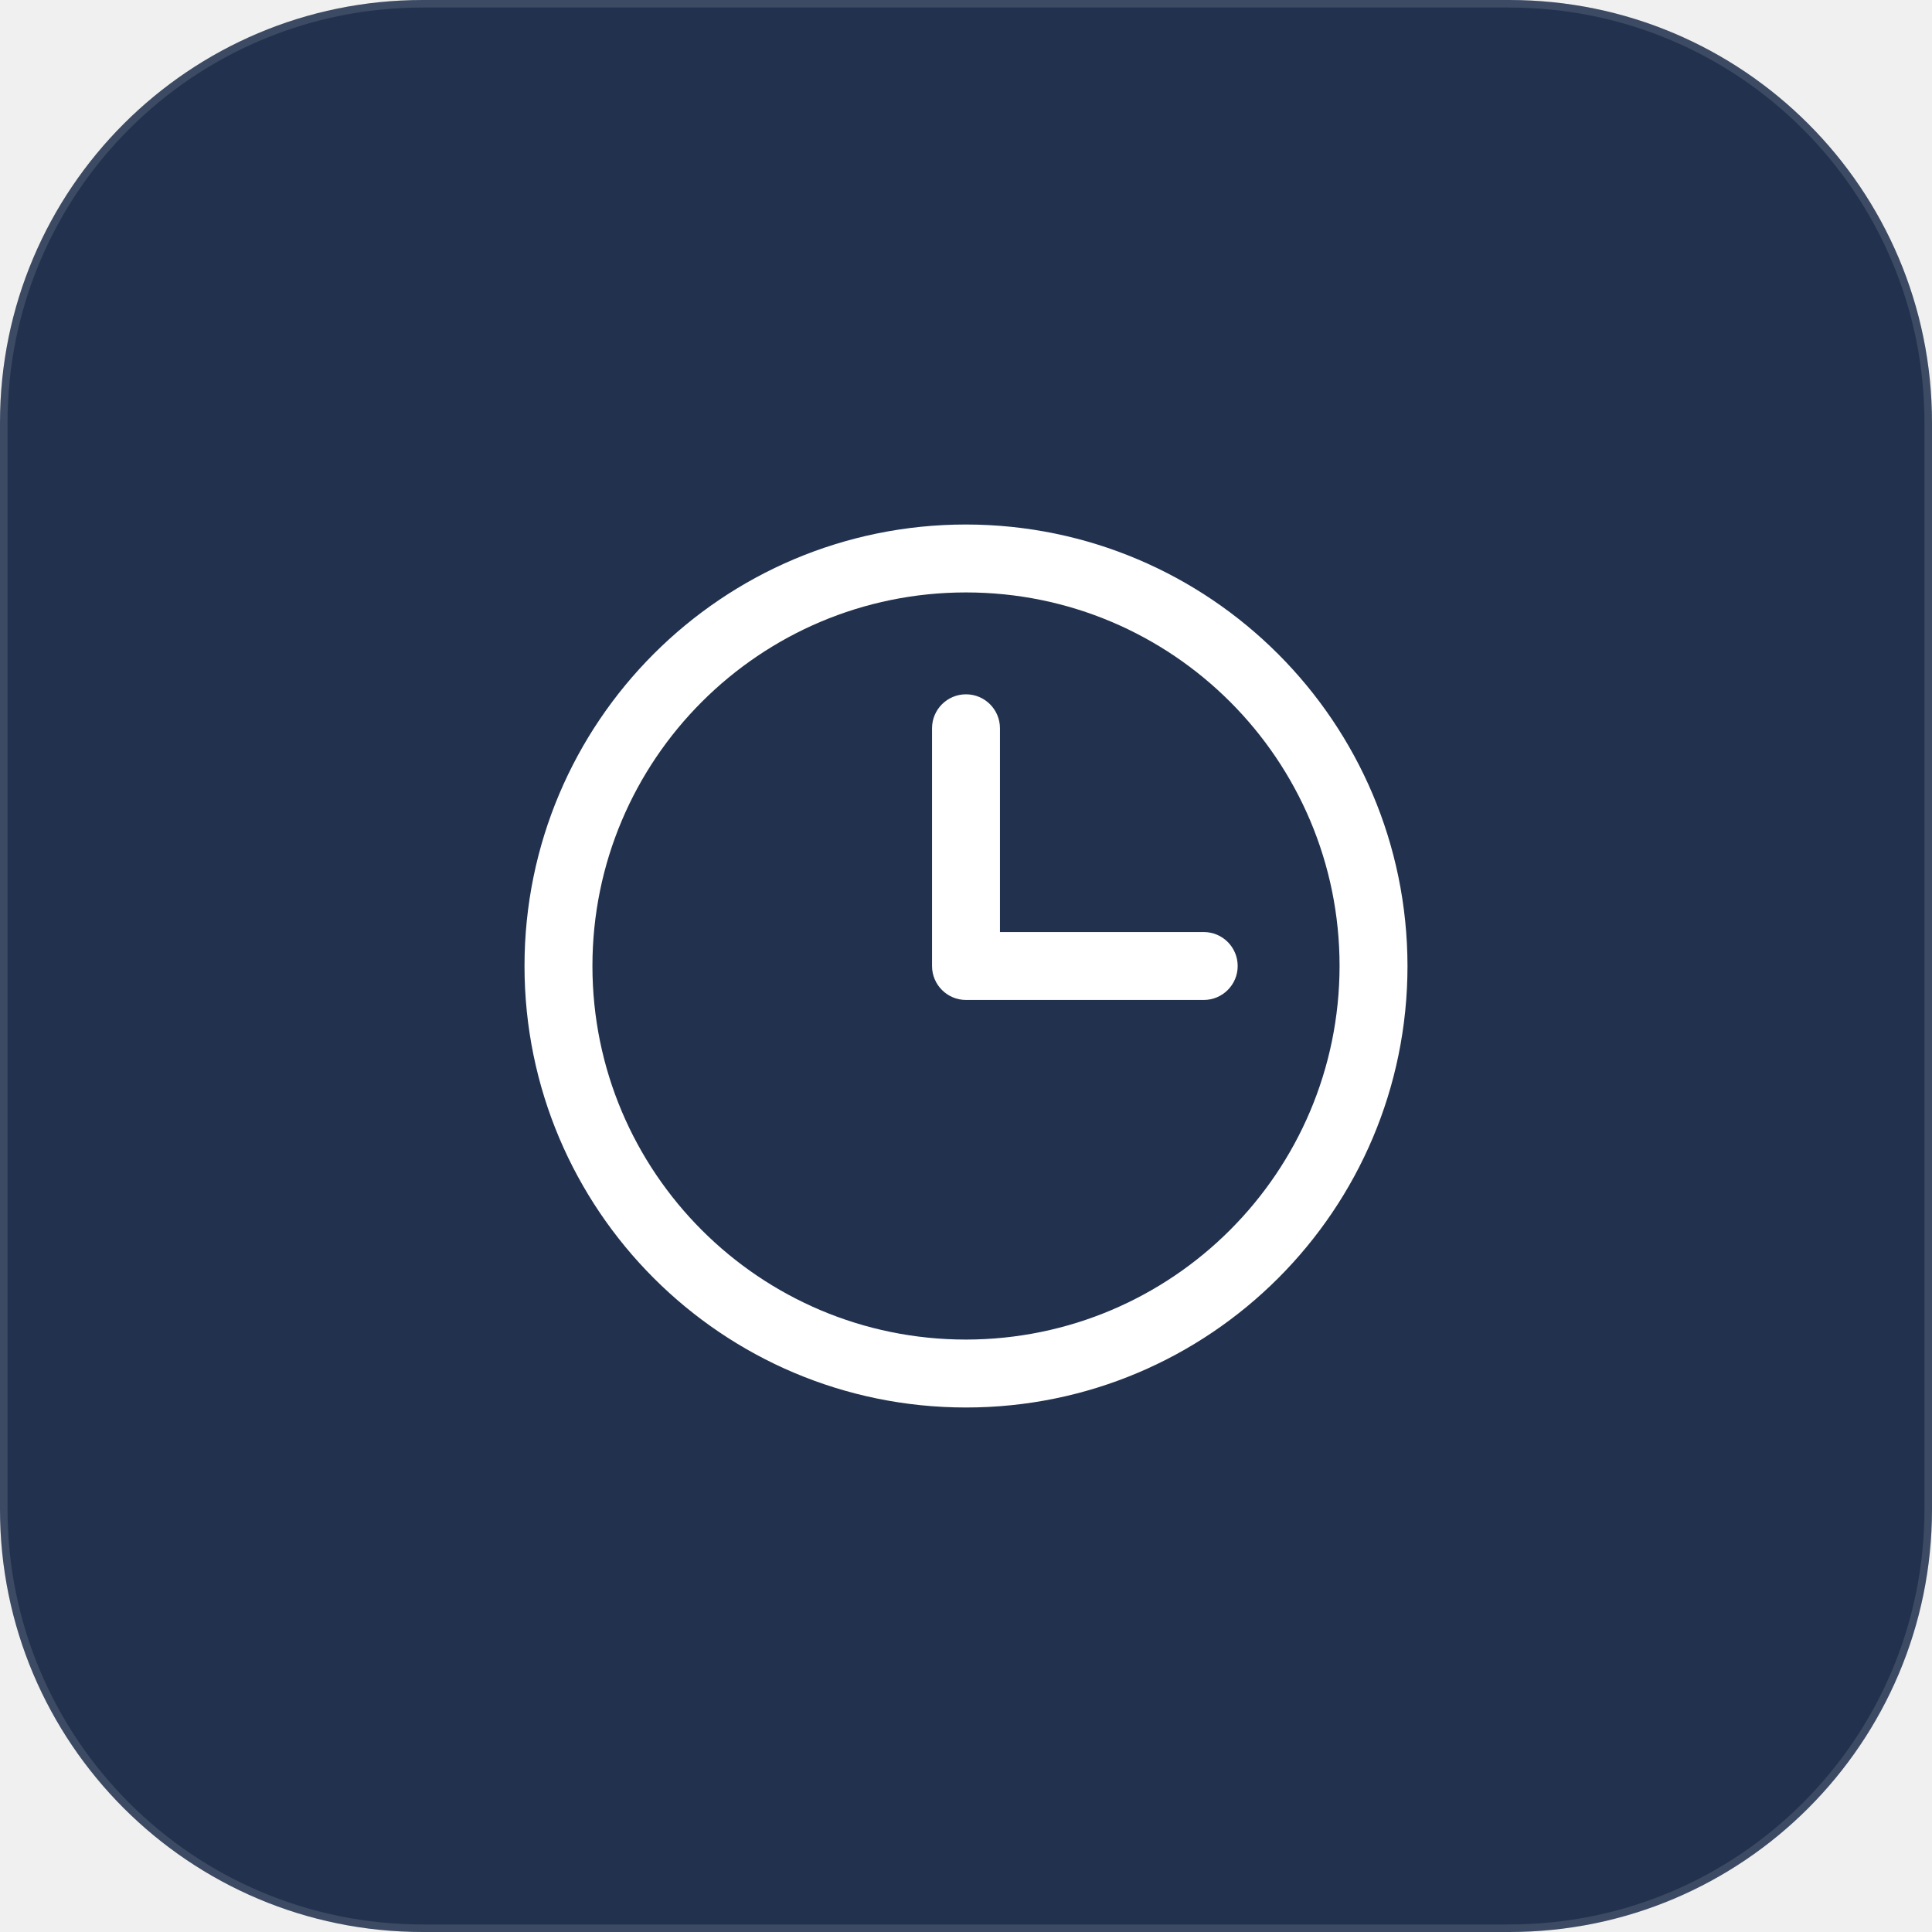
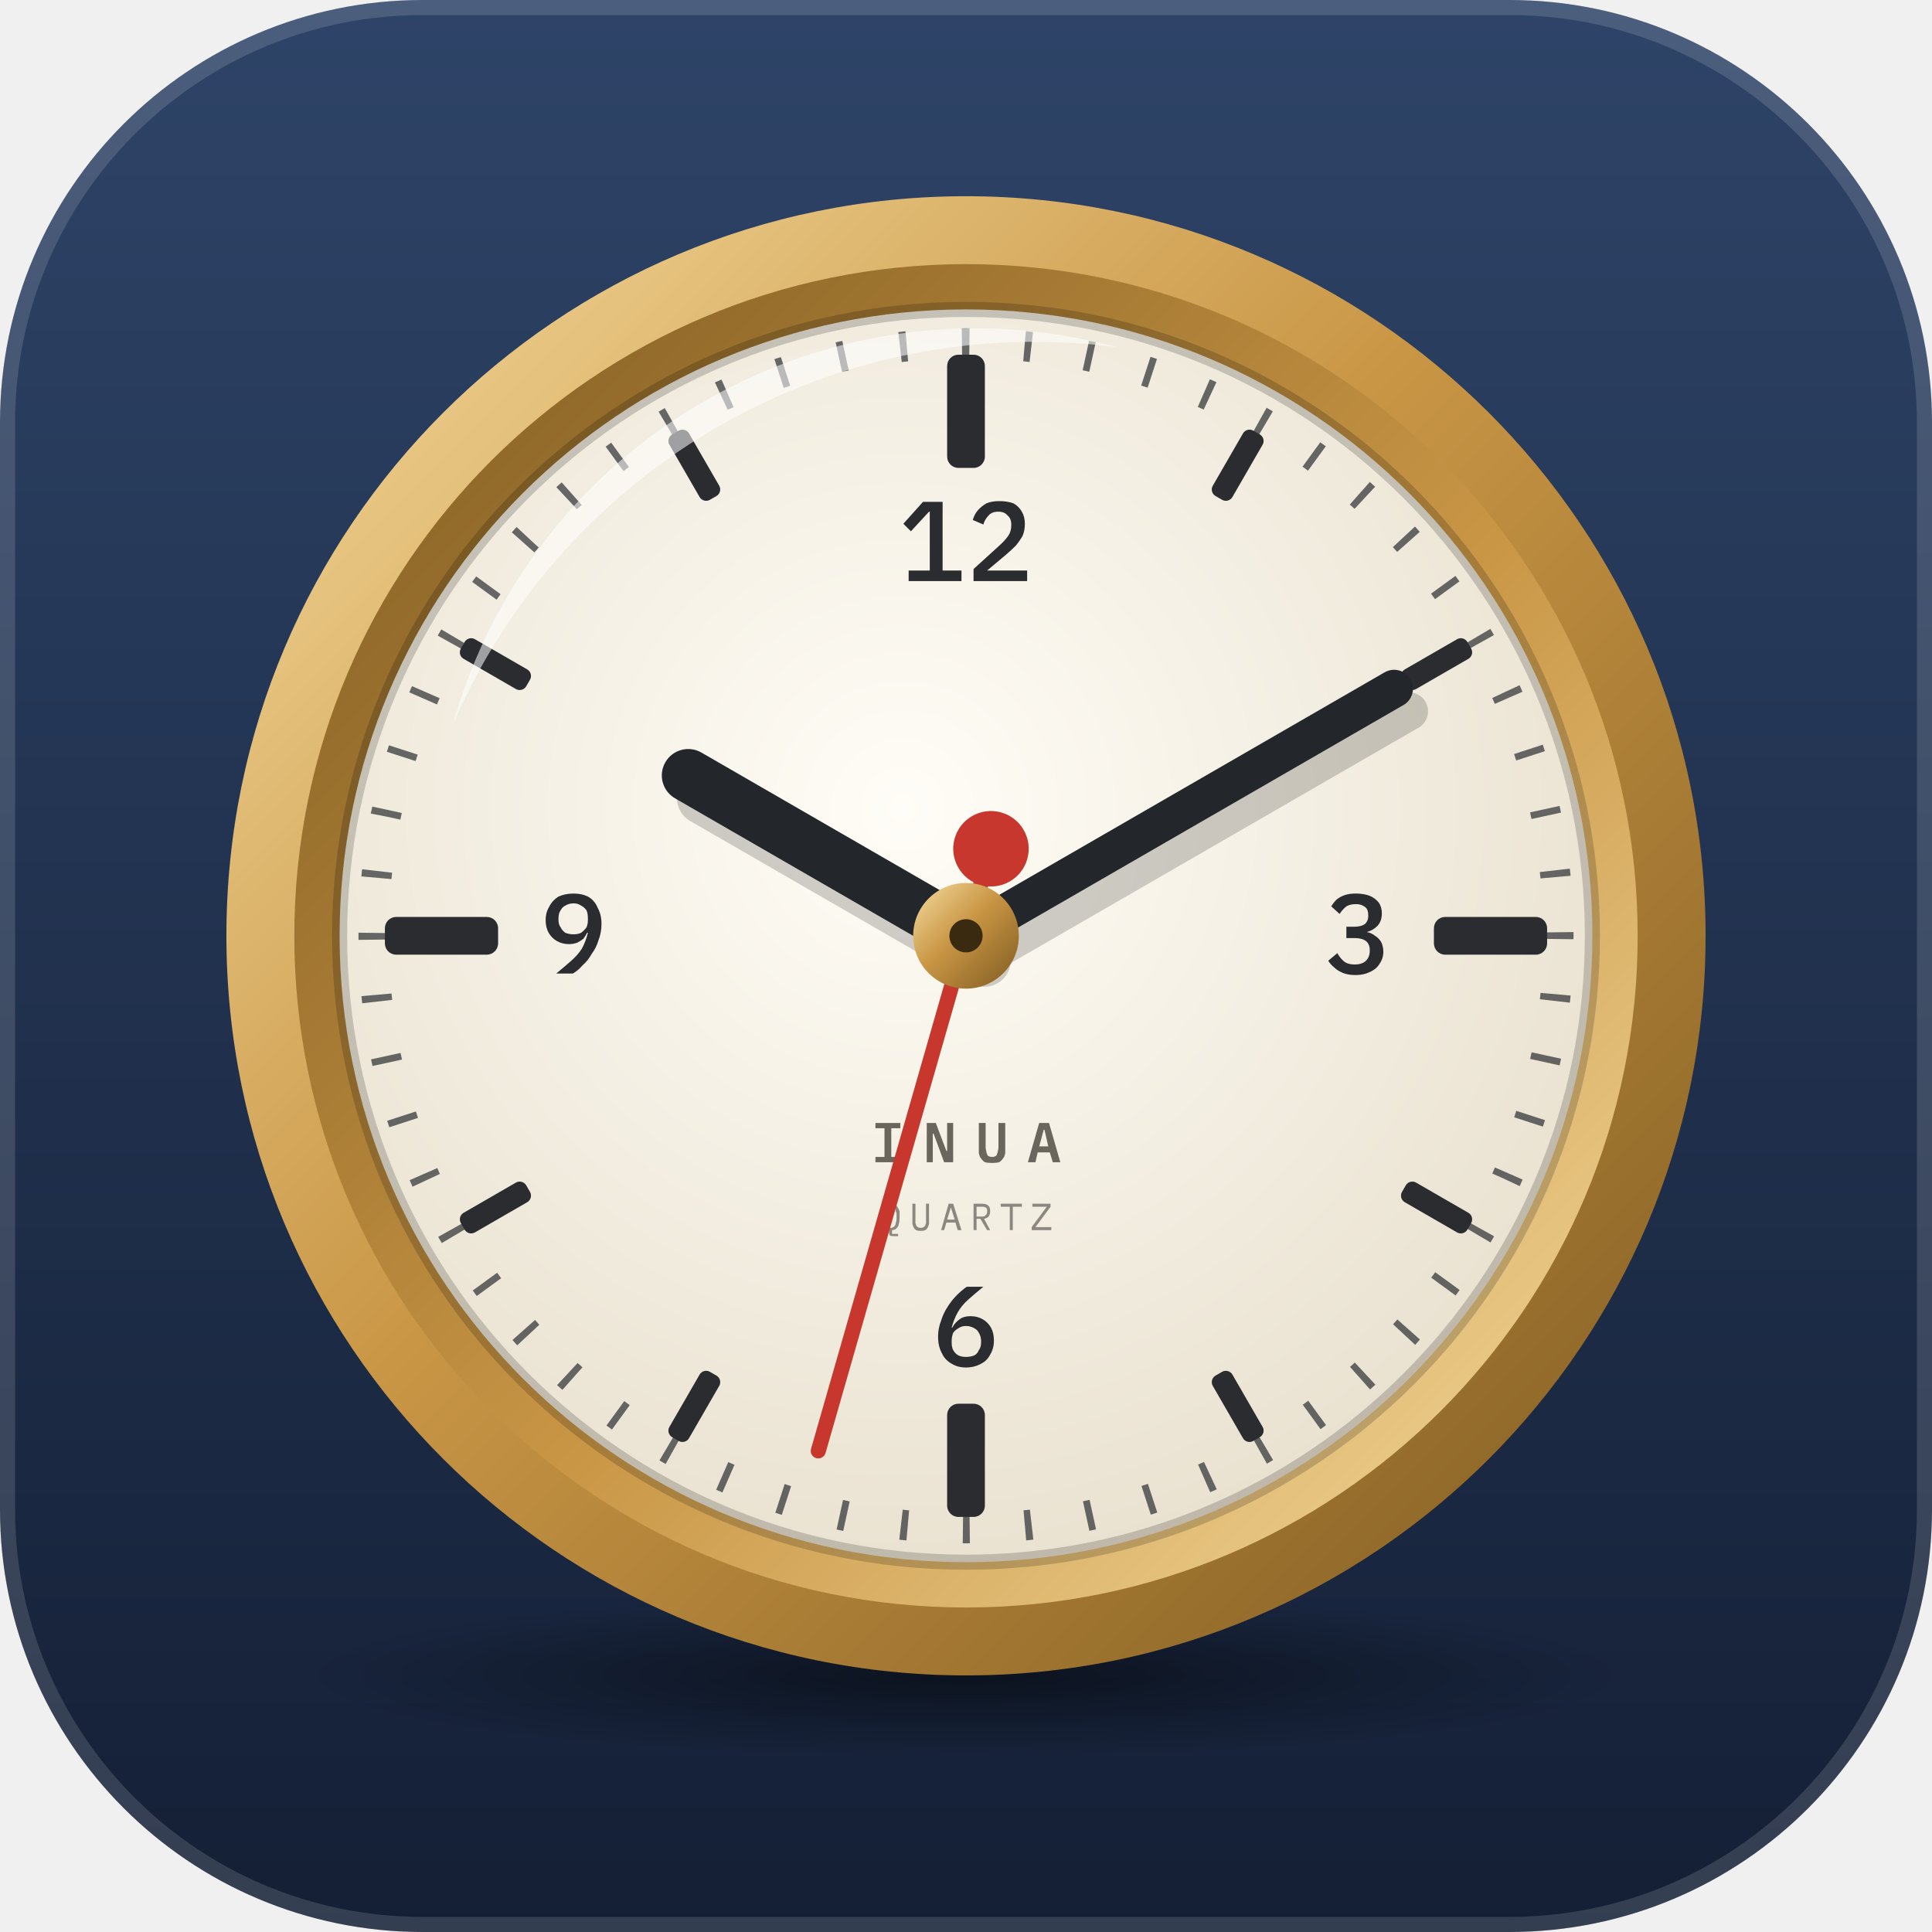
<svg xmlns="http://www.w3.org/2000/svg" viewBox="0 0 256 256">
-   <rect width="256" height="256" rx="56" fill="#22324E" />
-   <rect x="0.5" y="0.5" width="255" height="255" rx="55.5" fill="none" stroke="#ffffff" stroke-opacity="0.12" />
-   <g transform="translate(56 56) scale(0.5625)" fill="#ffffff">
-     <path d="M128,24A104,104,0,1,0,232,128,104.11,104.11,0,0,0,128,24Zm0,192a88,88,0,1,1,88-88A88.1,88.1,0,0,1,128,216Zm64-88a8,8,0,0,1-8,8H128a8,8,0,0,1-8-8V72a8,8,0,0,1,16,0v48h48A8,8,0,0,1,192,128Z" />
+   <defs>
+     <linearGradient id="clock-l1" x1="0" y1="0" x2="0" y2="1">
+       <stop offset="0" stop-color="#2E4468" />
+       <stop offset="1" stop-color="#141F35" />
+     </linearGradient>
+     <radialGradient id="clock-r2" cx="0.5" cy="0.5" r="0.5">
+       <stop offset="0" stop-color="#000" stop-opacity="0.5" />
+       <stop offset="0.6" stop-color="#000" stop-opacity="0.18" />
+       <stop offset="1" stop-color="#000" stop-opacity="0" />
+     </radialGradient>
+     <linearGradient id="clock-l3" x1="0" y1="0" x2="1" y2="1">
+       <stop offset="0" stop-color="#F6DDA0" />
+       <stop offset="0.45" stop-color="#C99645" />
+       <stop offset="1" stop-color="#7E5A20" />
+     </linearGradient>
+     <linearGradient id="clock-l4" x1="1" y1="1" x2="0" y2="0">
+       <stop offset="0" stop-color="#F6DDA0" />
+       <stop offset="0.45" stop-color="#C99645" />
+       <stop offset="1" stop-color="#7E5A20" />
+     </linearGradient>
+     <radialGradient id="clock-r5" cx="0.45" cy="0.4" r="0.65">
+       <stop offset="0" stop-color="#FFFDF7" />
+       <stop offset="1" stop-color="#E8E0CE" />
+     </radialGradient>
+     <linearGradient id="clock-l6" x1="0" y1="0" x2="1" y2="1">
+       <stop offset="0" stop-color="#F6DDA0" />
+       <stop offset="0.45" stop-color="#C99645" />
+       <stop offset="1" stop-color="#7E5A20" />
+     </linearGradient>
+   </defs>
+   <rect x="0" y="0" width="256" height="256" rx="56" fill="url(#clock-l1)" />
+   <ellipse cx="128" cy="222" rx="88" ry="11" fill="url(#clock-r2)" />
+   <circle cx="128" cy="124" r="98" fill="url(#clock-l3)" />
+   <circle cx="128" cy="124" r="89" fill="url(#clock-l4)" />
+   <circle cx="128" cy="124" r="83" fill="url(#clock-r5)" />
+   <circle cx="128" cy="124" r="83" fill="none" stroke="#000" stroke-opacity="0.18" stroke-width="2" />
+   <circle cx="128" cy="124" r="78.5" fill="none" stroke="#2A2C30" stroke-width="4" stroke-dasharray="0.9 7.32" stroke-dashoffset="0.45" transform="rotate(-90 128 124)" opacity="0.7" />
+   <rect x="125.5" y="47" width="5" height="15" rx="1.5" fill="#2A2C30" transform="rotate(0 128 124)" />
+   <rect x="126.5" y="47" width="3" height="10" rx="1" fill="#2A2C30" transform="rotate(30 128 124)" />
+   <rect x="126.5" y="47" width="3" height="10" rx="1" fill="#2A2C30" transform="rotate(60 128 124)" />
+   <rect x="125.5" y="47" width="5" height="15" rx="1.5" fill="#2A2C30" transform="rotate(90 128 124)" />
+   <rect x="126.5" y="47" width="3" height="10" rx="1" fill="#2A2C30" transform="rotate(120 128 124)" />
+   <rect x="126.5" y="47" width="3" height="10" rx="1" fill="#2A2C30" transform="rotate(150 128 124)" />
+   <rect x="125.5" y="47" width="5" height="15" rx="1.5" fill="#2A2C30" transform="rotate(180 128 124)" />
+   <rect x="126.5" y="47" width="3" height="10" rx="1" fill="#2A2C30" transform="rotate(210 128 124)" />
+   <rect x="126.5" y="47" width="3" height="10" rx="1" fill="#2A2C30" transform="rotate(240 128 124)" />
+   <rect x="125.5" y="47" width="5" height="15" rx="1.5" fill="#2A2C30" transform="rotate(270 128 124)" />
+   <rect x="126.5" y="47" width="3" height="10" rx="1" fill="#2A2C30" transform="rotate(300 128 124)" />
+   <rect x="126.5" y="47" width="3" height="10" rx="1" fill="#2A2C30" transform="rotate(330 128 124)" />
+   <path d="m127.4 77l-7 0 0-1.4 2.8 0 0-7.8-.1 0-2.4 2.6-1-1 2.6-2.9 2.6 0 0 9.1 2.5 0zm8.7-1.4l0 1.4-7.1 0 0-1.6 3.3-3q.8-.7 1.3-1.4 .4-.6 .4-1.4l0-.1q0-.8-.5-1.2-.4-.5-1.2-.5-.9 0-1.3 .5-.5 .5-.7 1.2l-1.4-.6q.2-.7 .6-1.2 .5-.6 1.2-1 .7-.3 1.7-.3 1.1 0 1.9 .3 .7 .4 1.1 1.1 .4 .7 .4 1.6 0 .9-.3 1.6-.4 .7-.9 1.3-.6 .6-1.3 1.2l-2.5 2.1z" fill="#2A2C30" />
+   <path d="m178.4 122.8l1 0q1 0 1.5-.4 .4-.4 .4-1l0-.1q0-.8-.4-1.1-.5-.4-1.2-.4-.8 0-1.3 .3-.5 .4-.9 1l-1.1-1q.3-.5 .7-.9 .5-.4 1.1-.6 .6-.2 1.5-.2 1 0 1.8 .3 .7 .3 1.2 .9 .4 .6 .4 1.4 0 1.1-.6 1.7-.6 .6-1.4 .8l0 0q.6 .1 1.1 .5 .5 .3 .8 .8 .3 .6 .3 1.3 0 .9-.5 1.6-.4 .7-1.3 1.1-.8 .4-1.9 .4-1 0-1.7-.3-.7-.3-1.1-.7-.5-.4-.8-.9l1.2-1q.4 .7 .9 1.1 .5 .4 1.4 .4 1 0 1.5-.5 .5-.5 .5-1.3l0-.1q0-.8-.5-1.2-.5-.4-1.5-.4l-1.1 0z" fill="#2A2C30" />
+   <path d="m128 181.2q-1.1 0-1.9-.5-.9-.5-1.3-1.4-.5-.9-.5-2.2 0-1.1 .4-2.1 .3-1 .9-1.9 .5-.8 1.2-1.5 .6-.6 1.3-1.1l2.2 0q-1.1 .9-2 1.7-.9 .8-1.4 1.7-.5 .9-.8 2l.1 0q.2-.4 .5-.7 .4-.4 .8-.6 .5-.2 1.1-.2 .9 0 1.6 .4 .7 .4 1.1 1.1 .4 .7 .4 1.7 0 1.1-.5 1.9-.4 .8-1.2 1.2-.9 .5-2 .5zm0-1.4q.6 0 1.1-.2 .4-.2 .6-.7 .3-.4 .3-1l0-.2q0-.6-.3-1.1-.2-.4-.6-.6-.5-.3-1.1-.3-.6 0-1 .3-.4 .2-.7 .6-.2 .5-.2 1.1l0 .2q0 .6 .2 1 .3 .5 .7 .7 .4 .2 1 .2z" fill="#2A2C30" />
+   <path d="m79.7 122.4q0 1.2-.4 2.2-.3 1-.9 1.8-.5 .9-1.2 1.5-.6 .7-1.3 1.1l-2.2 0q1.1-.9 2-1.7 .9-.8 1.4-1.6 .5-.9 .8-2.1l-.1 0q-.2 .4-.5 .8-.4 .3-.8 .5-.5 .2-1.1 .2-.9 0-1.6-.4-.7-.4-1.1-1.1-.4-.7-.4-1.7 0-1 .5-1.8 .4-.8 1.2-1.3 .9-.4 2-.4 1.1 0 1.9 .4 .9 .5 1.3 1.5 .5 .9 .5 2.1zm-3.7 1.4q.6 0 1-.2 .4-.3 .7-.7 .2-.4 .2-1l0-.2q0-.7-.2-1.1-.3-.4-.7-.6-.4-.3-1-.3-.6 0-1.1 .3-.4 .2-.6 .6-.3 .4-.3 1.1l0 .2q0 .6 .3 1 .2 .4 .6 .7 .5 .2 1.1 .2z" fill="#2A2C30" />
+   <path d="m116 154l0-.7 1.2 0 0-3.8-1.2 0 0-.7 3.3 0 0 .7-1.2 0 0 3.8 1.2 0 0 .7zm7.7-3.8l-.1 0 0 3.8-.8 0 0-5.2 1.2 0 1.4 3.7 .1 0 0-3.7 .8 0 0 5.2-1.2 0zm6.9-1.4l0 3.2q0 .3 .1 .6 0 .2 .1 .3 0 .2 .2 .3 .2 .1 .5 .1 .2 0 .4-.1 .2-.1 .2-.3 .1-.1 .1-.3 .1-.3 .1-.6l0-3.2 .9 0 0 3.1q0 .5 0 .9-.1 .5-.3 .7-.2 .3-.5 .5-.4 .1-.9 .1-.6 0-1-.1-.3-.2-.5-.5-.2-.2-.3-.7 0-.4 0-.9l0-3.1zm8.9 5.2l-.4-1.3-1.6 0-.3 1.3-1 0 1.5-5.2 1.3 0 1.5 5.2zm-1.1-4.3l-.1 0-.6 2.2 1.2 0z" fill="#6A665D" />
+   <path d="m119 163.8l-.6 0q-.3 0-.5-.1-.1-.2-.1-.5l0-.2q-.3 0-.5-.1-.1-.2-.3-.4-.1-.2-.2-.5 0-.4 0-.7 0-.5 0-.8 .1-.3 .3-.6 .1-.2 .3-.3 .3-.2 .6-.2 .3 0 .6 .2 .2 .1 .3 .3 .2 .3 .3 .6 0 .3 0 .8 0 .7-.2 1.2-.3 .5-.8 .5l0 .5 .8 0zm-1-1.1q.2 0 .4-.1 .1-.1 .2-.2 .1-.2 .1-.4 .1-.2 .1-.5l0-.5q0-.3-.1-.5 0-.2-.1-.4-.1-.1-.2-.2-.2-.1-.4-.1-.2 0-.4 .1-.1 .1-.2 .2-.1 .2-.1 .4-.1 .2-.1 .5l0 .5q0 .3 .1 .5 0 .2 .1 .4 .1 .1 .2 .2 .2 .1 .4 .1zm3.3-3.2l0 2.1q0 .3 0 .5 .1 .2 .1 .3 .1 .1 .2 .2 .2 .1 .4 .1 .2 0 .4-.1 .1-.1 .2-.2 0-.1 .1-.3 0-.2 0-.5l0-2.1 .4 0 0 2q0 .4 0 .7-.1 .3-.2 .5-.1 .2-.3 .3-.2 .1-.6 .1-.4 0-.6-.1-.2-.1-.3-.3-.1-.2-.2-.5 0-.3 0-.7l0-2zm5.6 3.5l-.3-1-1.2 0-.3 1-.4 0 1-3.5 .6 0 1.1 3.5zm-.9-3l0 0-.5 1.6 1 0zm3.4 3l-.4 0 0-3.5 1.2 0q.5 0 .8 .3 .2 .2 .2 .7 0 .4-.2 .7-.2 .2-.6 .3l.8 1.5-.4 0-.9-1.5-.5 0zm.8-1.8q.3 0 .4-.2 .2-.1 .2-.4l0-.2q0-.3-.2-.4-.1-.1-.4-.1l-.8 0 0 1.3zm4-1.3l0 3.1-.4 0 0-3.1-1.2 0 0-.4 2.8 0 0 .4zm5.1 3.1l-2.6 0 0-.4 2-2.7-1.9 0 0-.4 2.4 0 0 .4-2 2.7 2.1 0z" fill="#8C887F" />
+   <g transform="translate(2 3)" opacity="0.18" fill="#000">
+     <rect x="124.5" y="78" width="7" height="50" rx="3.5" transform="rotate(-60 128 124)" />
+     <rect x="125.5" y="56" width="5" height="72" rx="2.5" transform="rotate(60 128 124)" />
  </g>
+   <rect x="124.5" y="78" width="7" height="50" rx="3.5" fill="#23262B" transform="rotate(-60 128 124)" />
+   <rect x="125.5" y="56" width="5" height="72" rx="2.5" fill="#23262B" transform="rotate(60 128 124)" />
+   <g transform="rotate(196 128 124)">
+     <rect x="127" y="52" width="2" height="88" rx="1" fill="#C8372D" />
+     <circle cx="128" cy="136" r="5" fill="#C8372D" />
+   </g>
+   <circle cx="128" cy="124" r="7" fill="url(#clock-l6)" />
+   <circle cx="128" cy="124" r="2.2" fill="#3A2A10" />
+   <path d="M60 96a72 72 0 0 1 88-50 84 84 0 0 0-88 50z" fill="#fff" opacity="0.55" />
+   <rect x="1" y="1" width="254" height="254" rx="55" fill="none" stroke="#fff" stroke-opacity="0.14" stroke-width="2" />
</svg>
